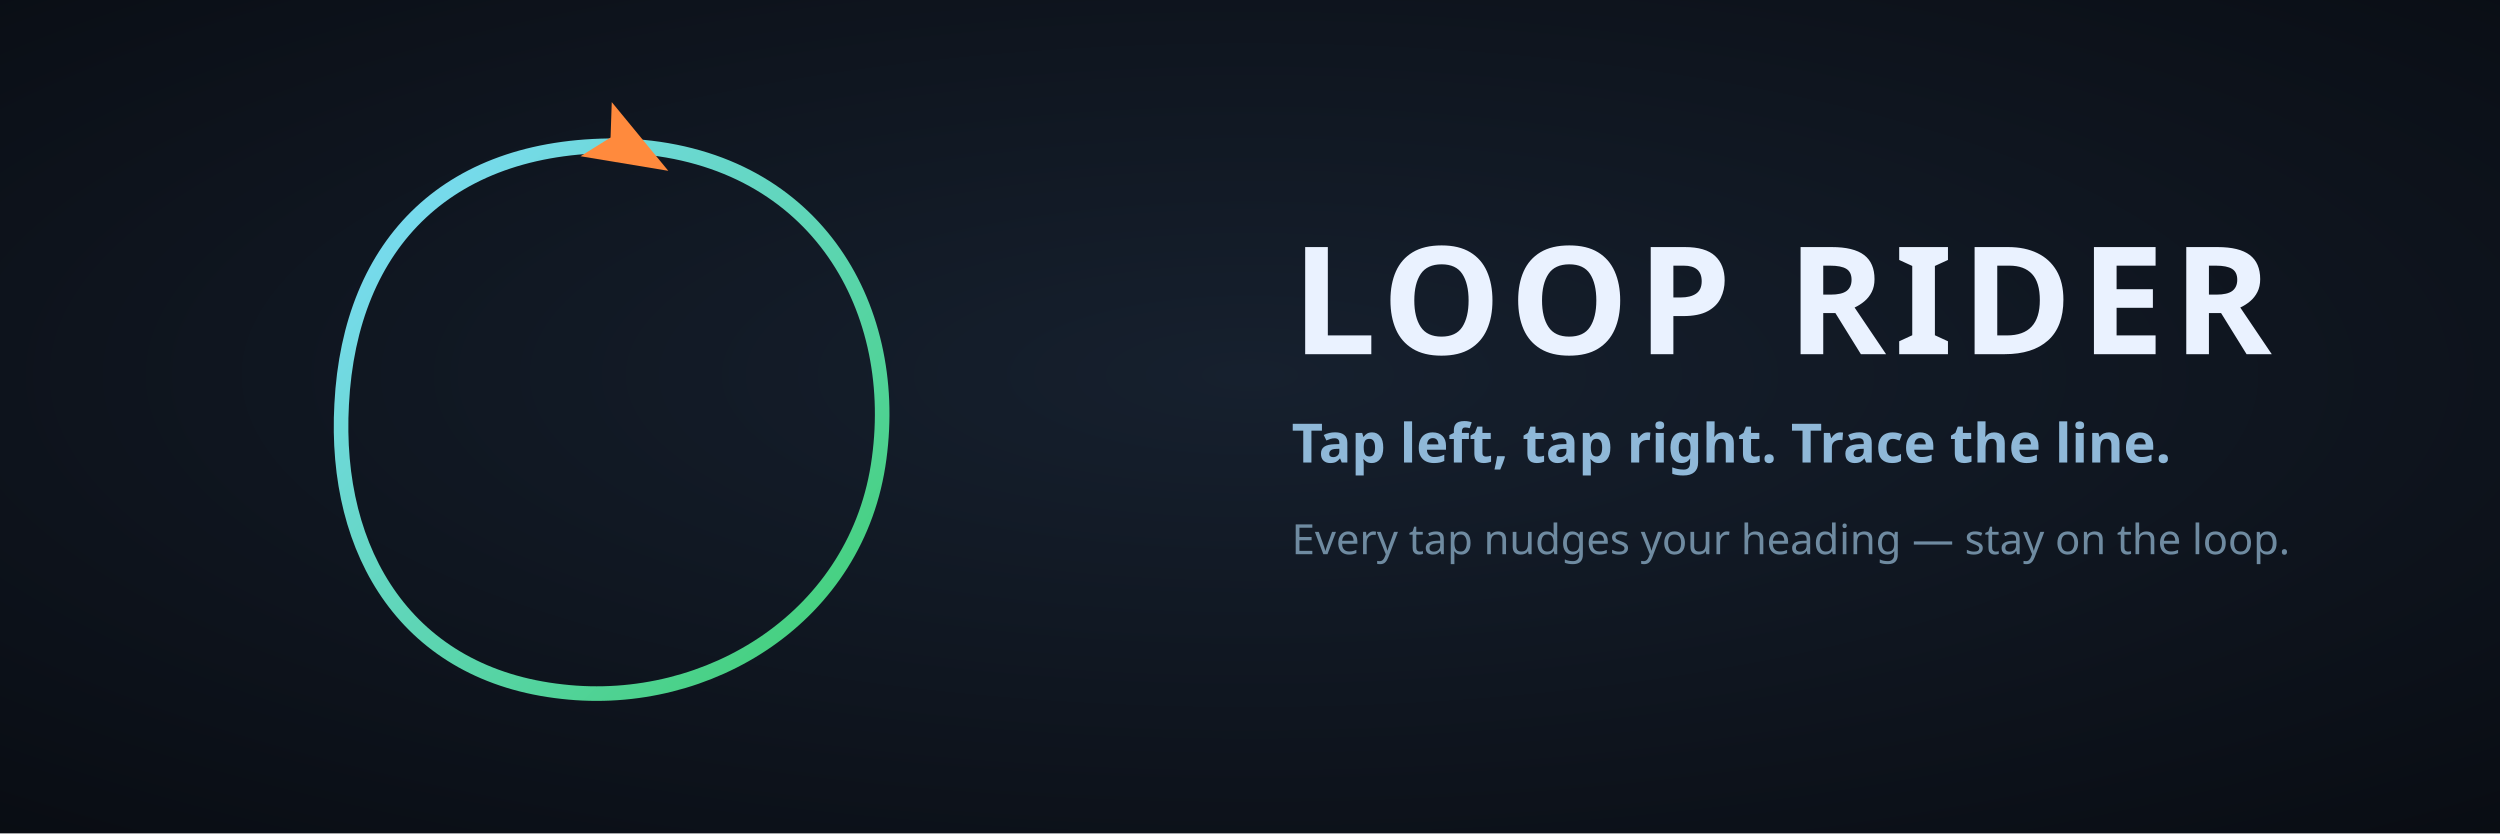
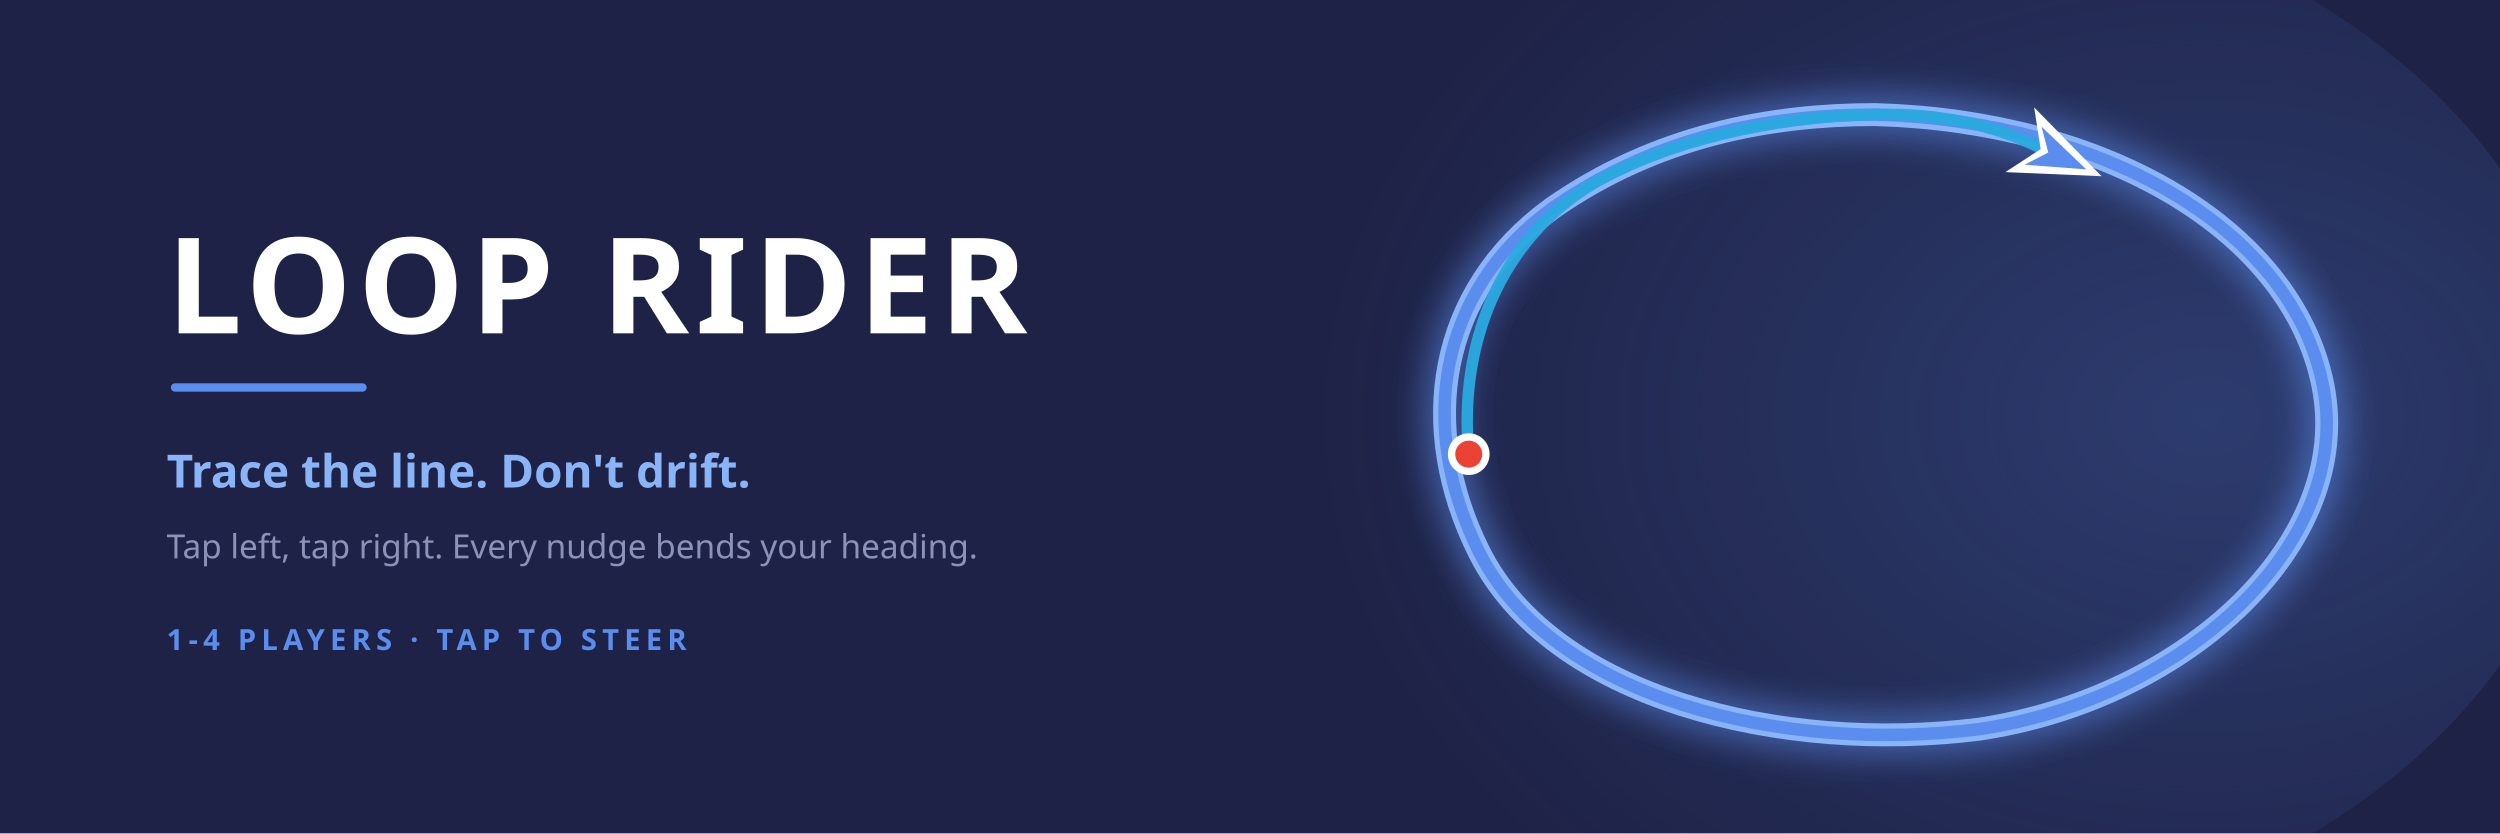
<svg xmlns="http://www.w3.org/2000/svg" viewBox="0 0 1200 400" role="img" aria-label="Loop Rider banner">
  <defs>
-     <radialGradient id="lrbgb" cx="50%" cy="45%" r="80%">
-       <stop offset="0%" stop-color="#16202e" />
-       <stop offset="100%" stop-color="#080b11" />
+     <radialGradient id="lrbGlow" cx="75%" cy="50%" r="60%">
+       <stop offset="0%" stop-color="#5b8def" stop-opacity="0.24" />
+       <stop offset="100%" stop-color="#5b8def" stop-opacity="0" />
    </radialGradient>
-     <linearGradient id="lrloopb" x1="0" y1="0" x2="1" y2="1">
-       <stop offset="0%" stop-color="#7fdcff" />
-       <stop offset="100%" stop-color="#3ecf6e" />
-     </linearGradient>
+     <filter id="lrbBlur" x="-40%" y="-40%" width="180%" height="180%">
+       <feGaussianBlur stdDeviation="8" />
+     </filter>
  </defs>
-   <rect width="1200" height="400" fill="url(#lrbgb)" />
-   <g transform="translate(300 200)">
-     <path d="M0 -130              C90 -126 132 -54 122 20              C112 96 40 140 -30 132              C-104 124 -140 66 -136 -6              C-132 -84 -84 -132 0 -130 Z" fill="none" stroke="url(#lrloopb)" stroke-width="7" stroke-linejoin="round" />
-     <circle cx="0" cy="-130" r="7" fill="#ffffff" opacity=".7" />
-     <g transform="translate(0 -130) rotate(30)">
-       <polygon points="24,0 -16,-15 -8,0 -16,15" fill="#ff8a3d" />
-     </g>
+   <rect width="1200" height="400" fill="#1e2246" />
+   <ellipse cx="880" cy="200" rx="360" ry="260" fill="url(#lrbGlow)" />
+   <path d="M 900 55            C 1010 58, 1100 110, 1115 185            C 1130 260, 1050 335, 950 350            C 855 362, 745 335, 710 265            C 680 205, 690 140, 745 100            C 795 65, 850 55, 900 55 Z" fill="none" stroke="#5b8def" stroke-opacity="0.55" stroke-width="20" stroke-linejoin="round" filter="url(#lrbBlur)" />
+   <path d="M 900 55            C 1010 58, 1100 110, 1115 185            C 1130 260, 1050 335, 950 350            C 855 362, 745 335, 710 265            C 680 205, 690 140, 745 100            C 795 65, 850 55, 900 55 Z" fill="none" stroke="#8ab4f8" stroke-width="11" stroke-linejoin="round" />
+   <path d="M 900 55            C 1010 58, 1100 110, 1115 185            C 1130 260, 1050 335, 950 350            C 855 362, 745 335, 710 265            C 680 205, 690 140, 745 100            C 795 65, 850 55, 900 55 Z" fill="none" stroke="#5b8def" stroke-width="6" stroke-linejoin="round" />
+   <path d="M 705 218            C 700 165, 720 115, 765 88            C 800 68, 850 56, 900 55            C 930 54, 960 60, 985 74" fill="none" stroke="#2aa9e0" stroke-width="5.5" stroke-linecap="round" stroke-opacity="0.95" />
+   <circle cx="705" cy="218" r="10" fill="#ffffff" />
+   <circle cx="705" cy="218" r="6.5" fill="#ea4335" />
+   <g transform="translate(985 74) rotate(24)">
+     <path d="M 26 0 L -17 -17 L -6 0 L -17 17 Z" fill="#ffffff" />
+     <path d="M 18 0 L -10 -10 L -2 0 L -10 10 Z" fill="#5b8def" />
  </g>
-   <g fill="#eaf2ff" font-family="system-ui, sans-serif">
-     <text x="620" y="170" font-size="72" font-weight="800" letter-spacing="4">LOOP RIDER</text>
-     <text x="620" y="222" font-size="26" font-weight="600" fill="#8fb8d8">
-       Tap left, tap right. Trace the line.
+   <g font-family="Fredoka, system-ui, sans-serif">
+     <text x="80" y="160" font-size="64" font-weight="800" fill="#ffffff" letter-spacing="3">LOOP RIDER</text>
+     <rect x="82" y="184" width="94" height="4" rx="2" fill="#5b8def" />
+     <text x="80" y="234" font-size="22" font-weight="600" fill="#8ab4f8">
+       Trace the line. Don't drift.
    </text>
-     <text x="620" y="266" font-size="20" font-weight="500" fill="#6f8ba1">
-       Every tap nudges your heading — stay on the loop.
+     <text x="80" y="268" font-size="16" font-weight="500" fill="#8b93b8">
+       Tap left, tap right. Every nudge bends your heading.
    </text>
+     <text x="80" y="312" font-size="14" font-weight="600" fill="#5b8def" letter-spacing="2.5">1-4 PLAYERS · TAP TO STEER</text>
  </g>
</svg>
